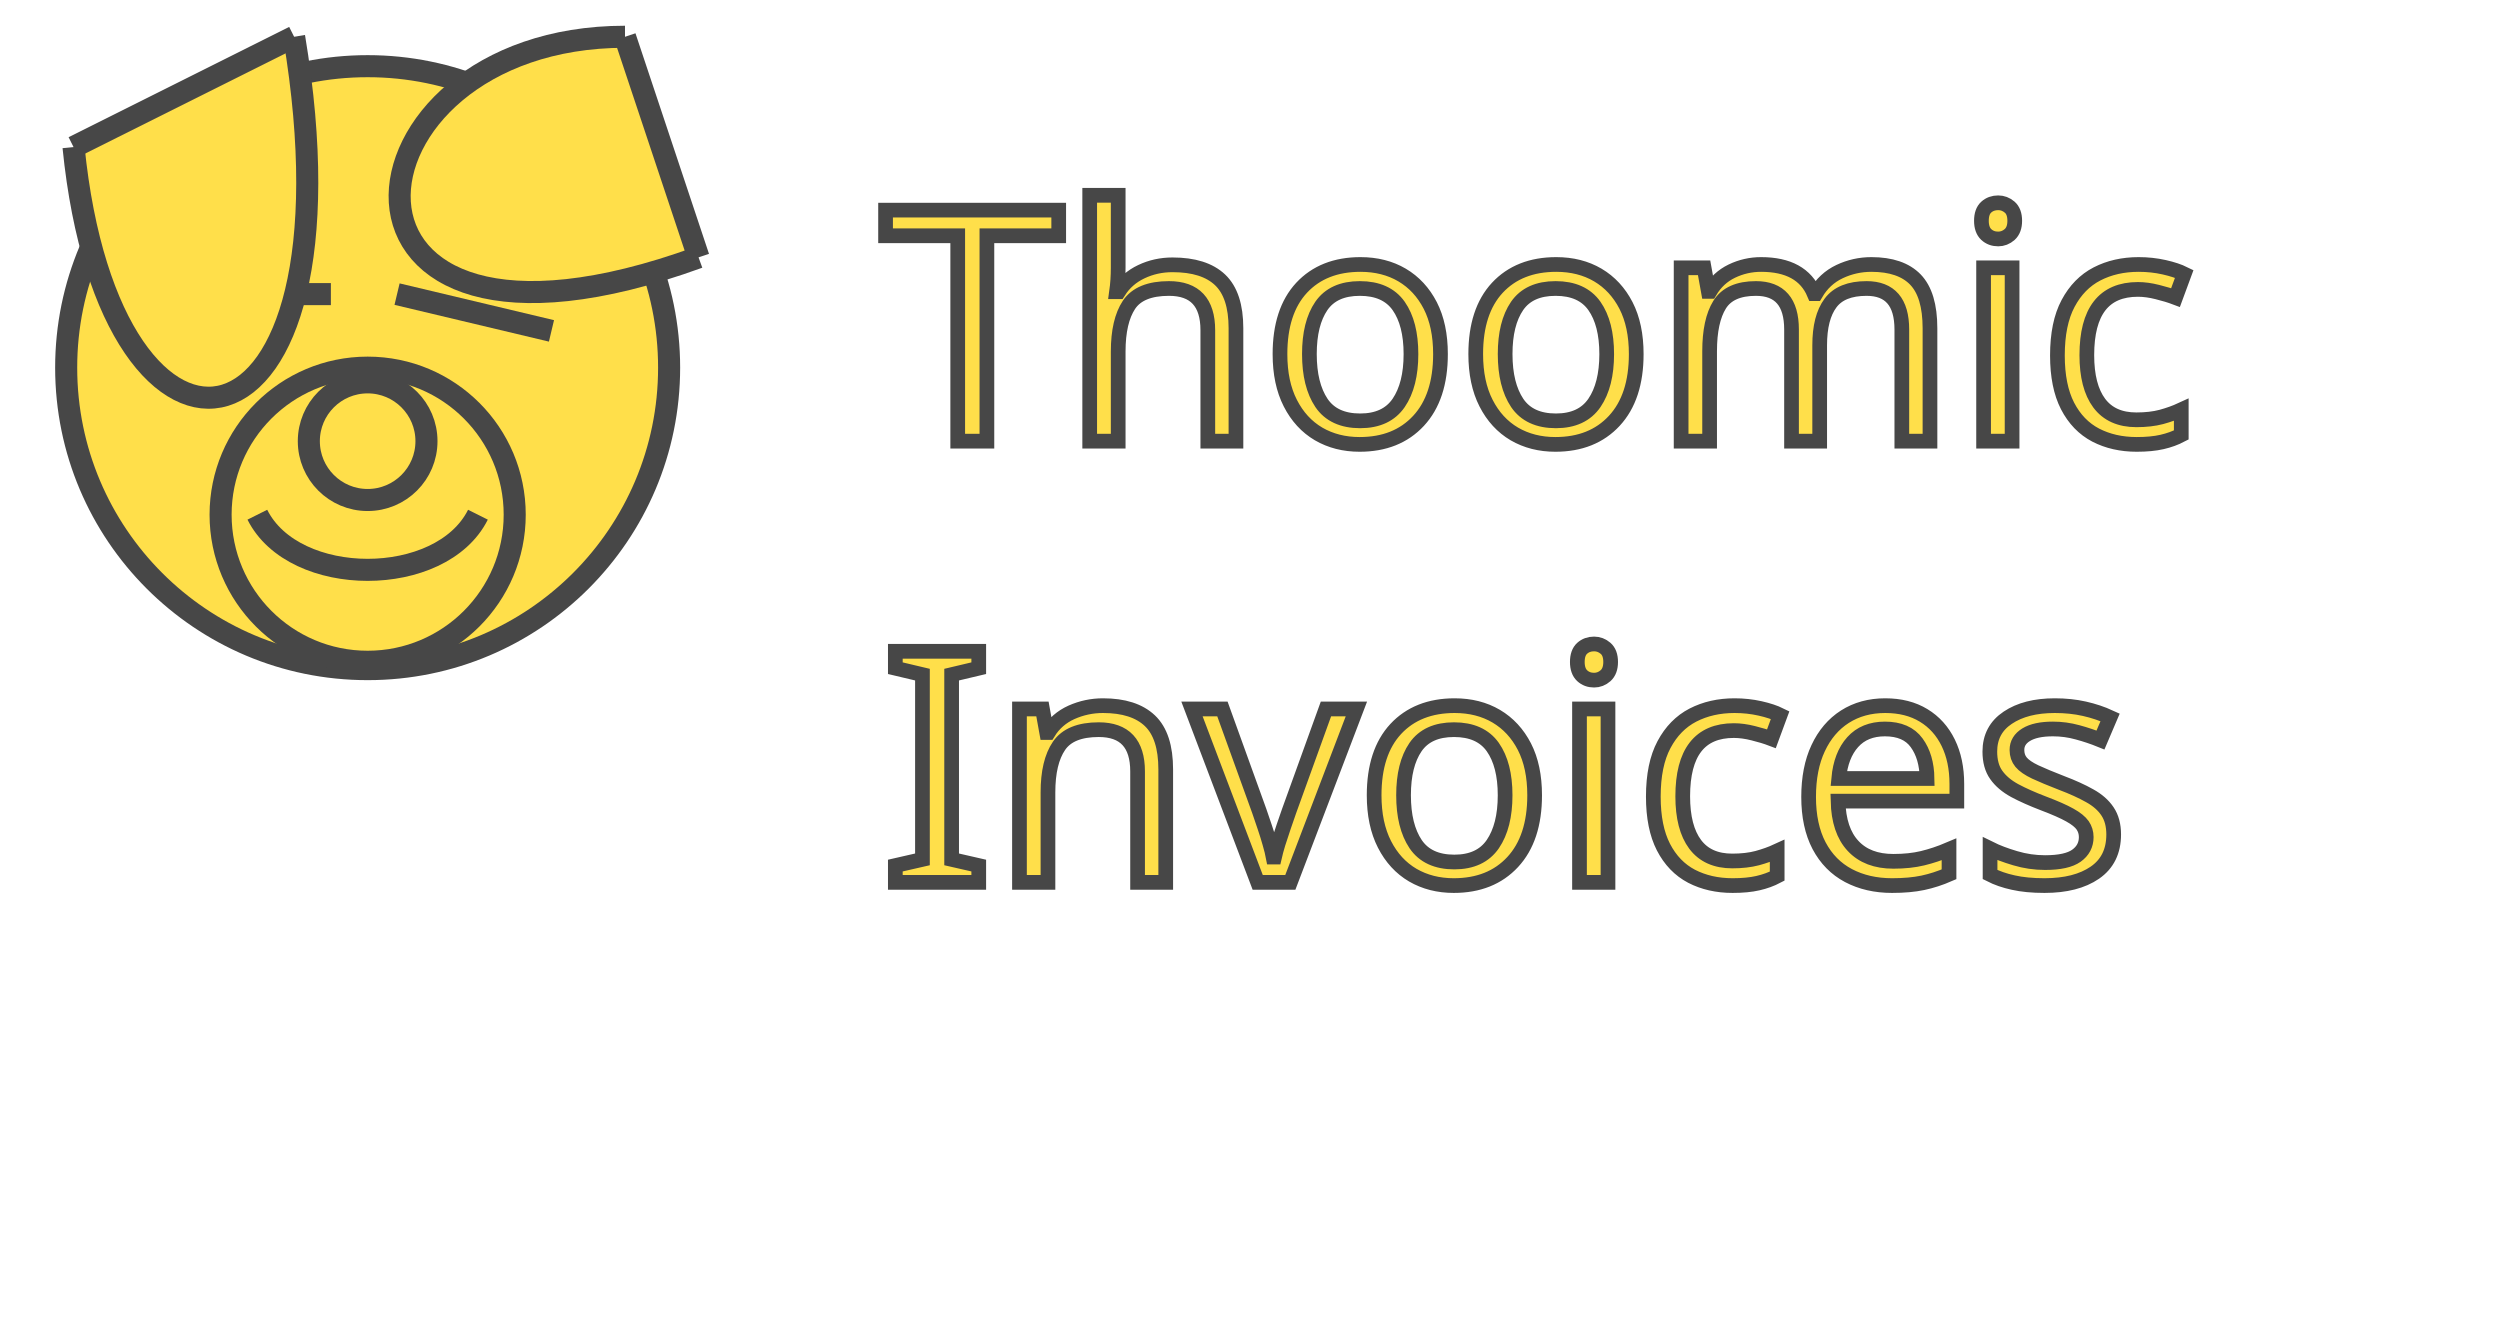
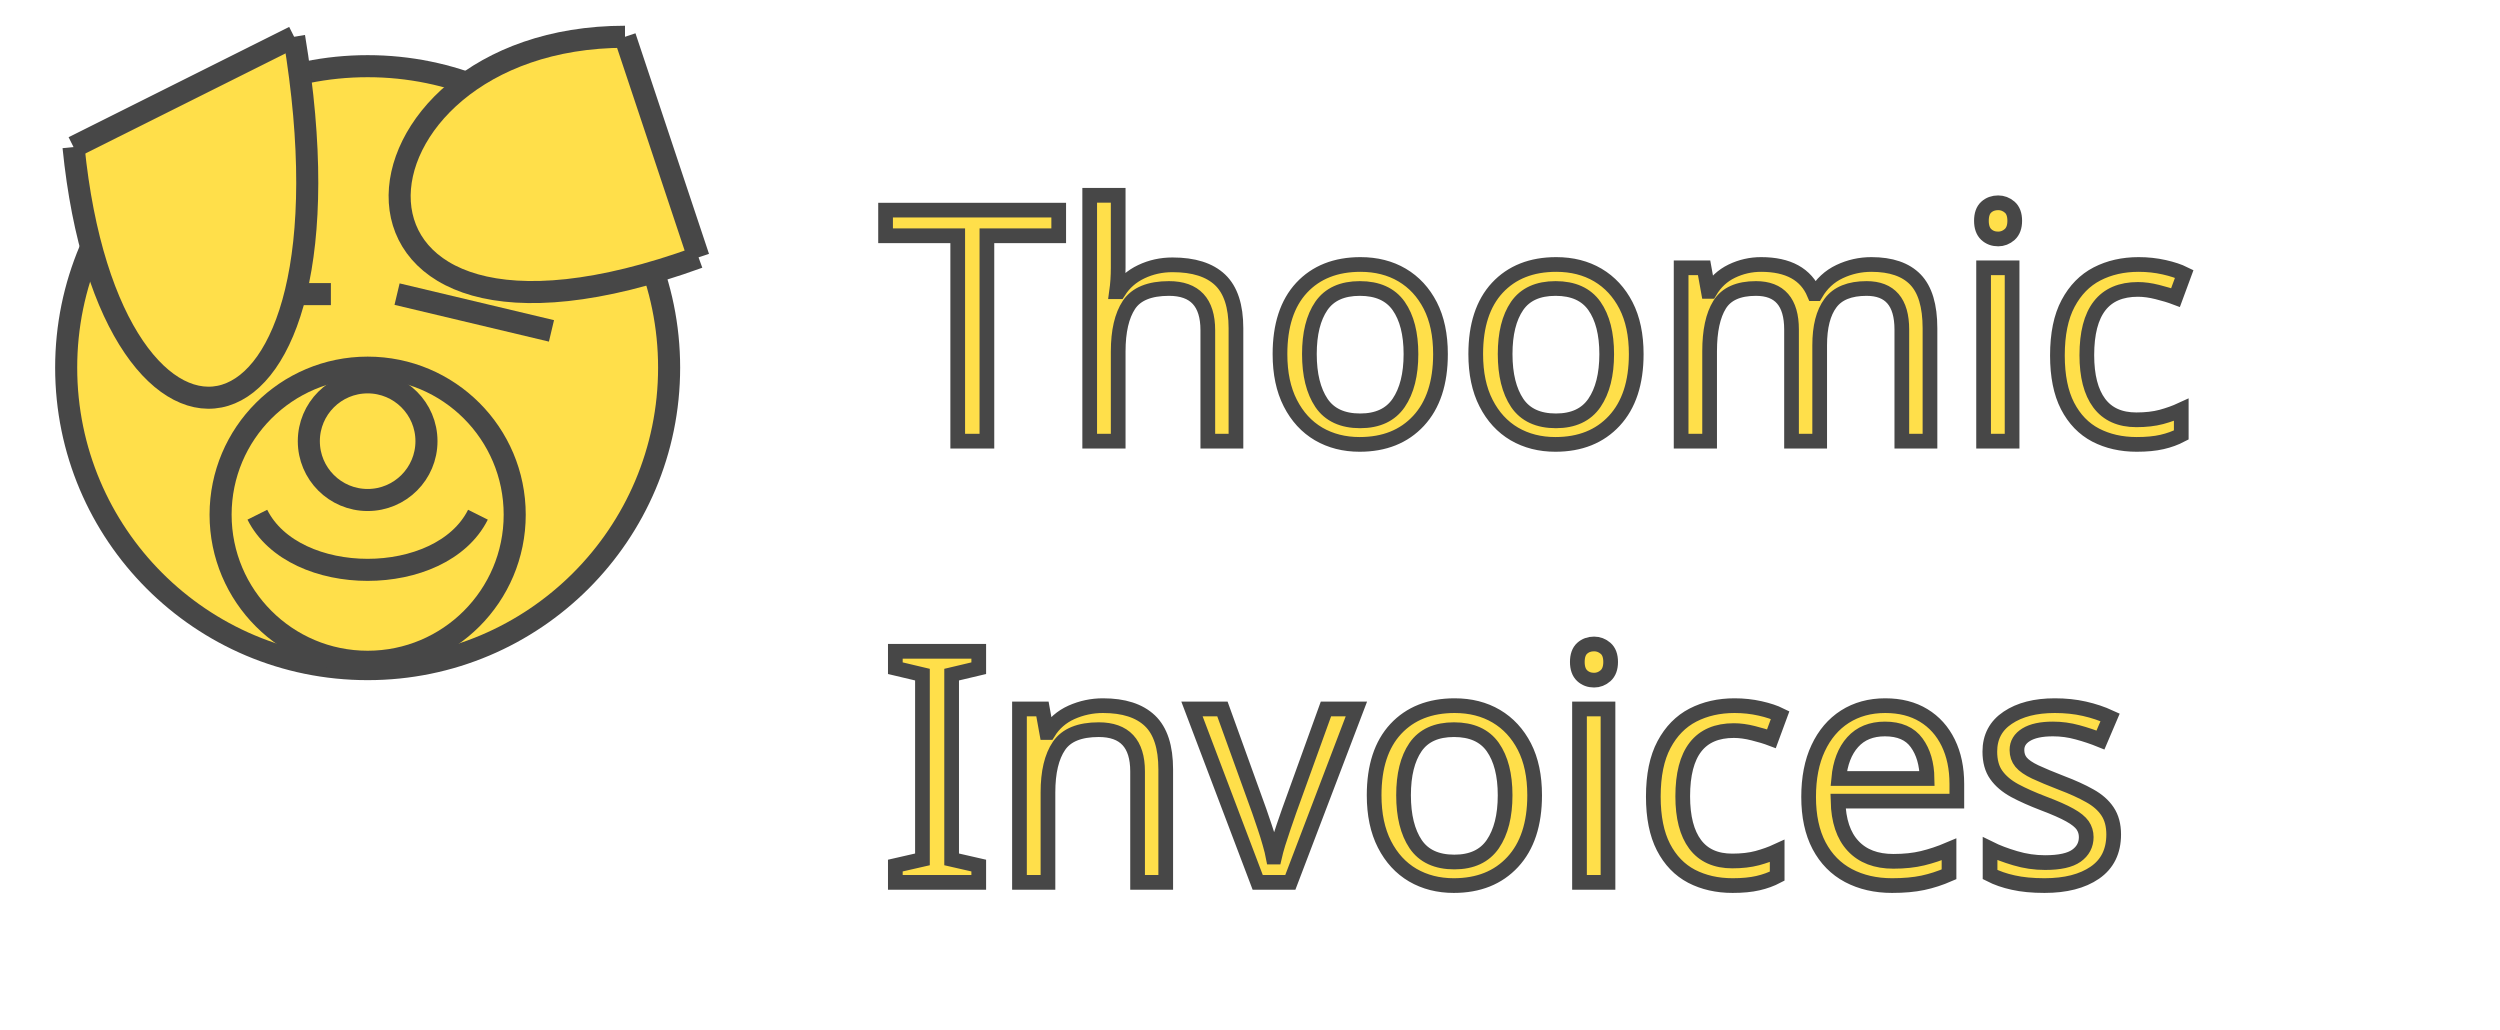
- <svg xmlns="http://www.w3.org/2000/svg" viewBox="0 0 340 180" height="180" width="340" version="1.1">
+ <svg xmlns="http://www.w3.org/2000/svg" viewBox="0 0 340 140" height="140" width="340" version="1.1">
  <g stroke="#474747" stroke-width="3" fill="#ffdf4a">
    <circle cx="50" cy="50" r="41" />
    <circle cx="50" cy="70" r="20" />
    <circle cx="50" cy="60" r="8" />
    <path d="M35 70 C 40 80, 60 80, 65 70" fill="none" />
    <line x1="54" y1="40" x2="75" y2="45" />
    <line x1="40" y1="40" x2="45" y2="40" />
    <path d="M85 5 C 45 5, 40 55, 95 35" />
    <line x1="85" y1="5" x2="95" y2="35" />
    <path d="M10 20 C 15 70, 50 65, 40 5" />
    <line x1="10" y1="20" x2="40" y2="5" />
    <text x="120" y="60" font-family="Trebuchet" font-size="44" stroke-width="2">Thoomic</text>
    <text x="120" y="120" font-family="Trebuchet" font-size="44" stroke-width="2"> Invoices</text>
  </g>
</svg>
